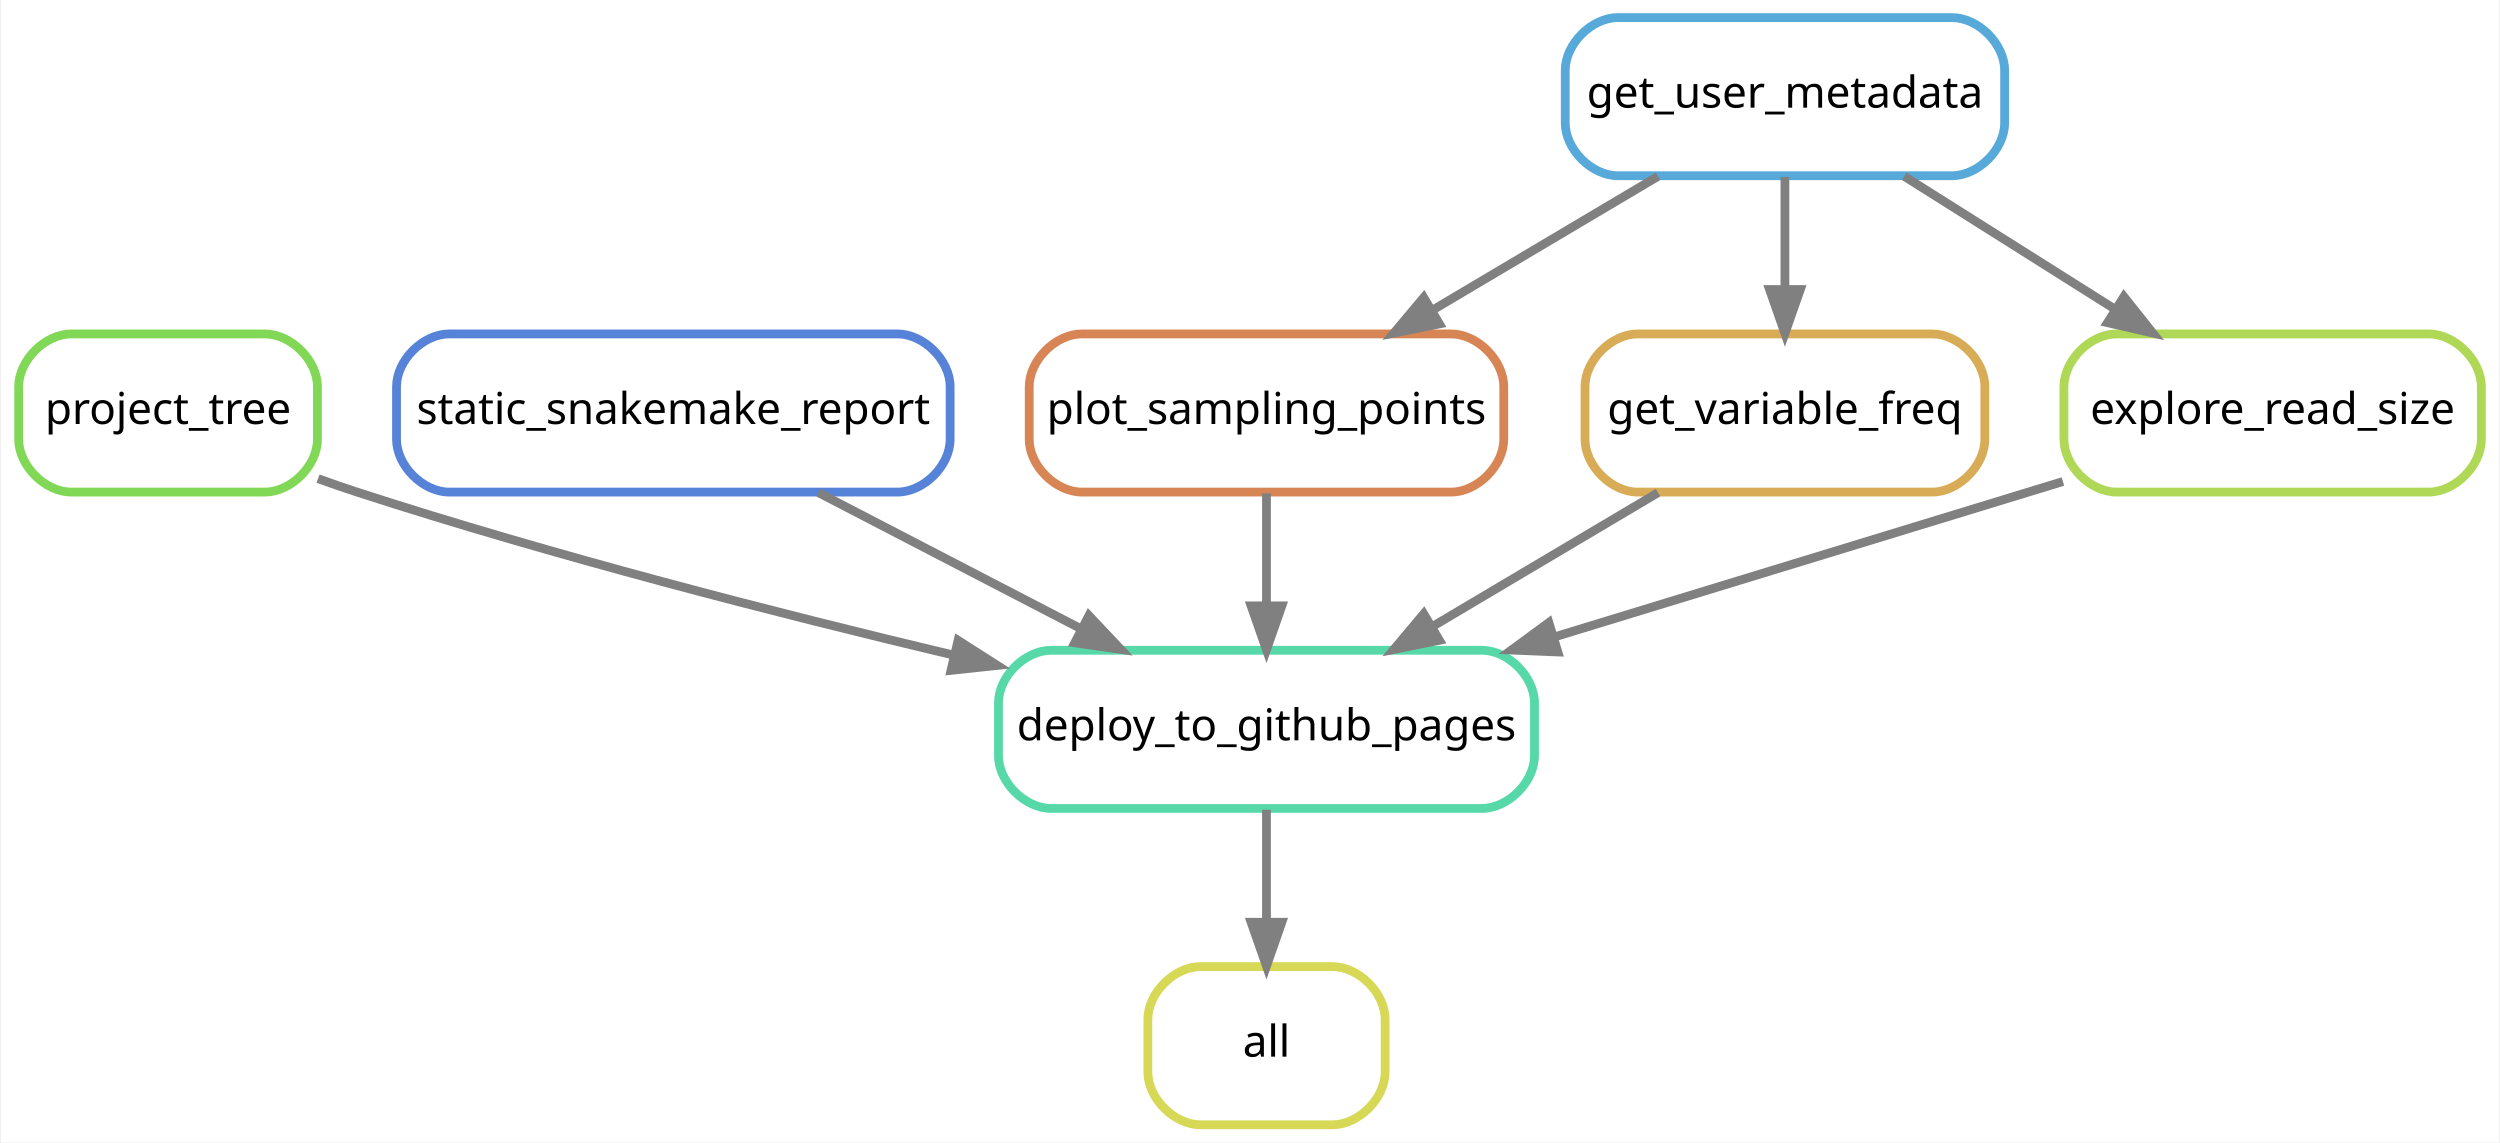
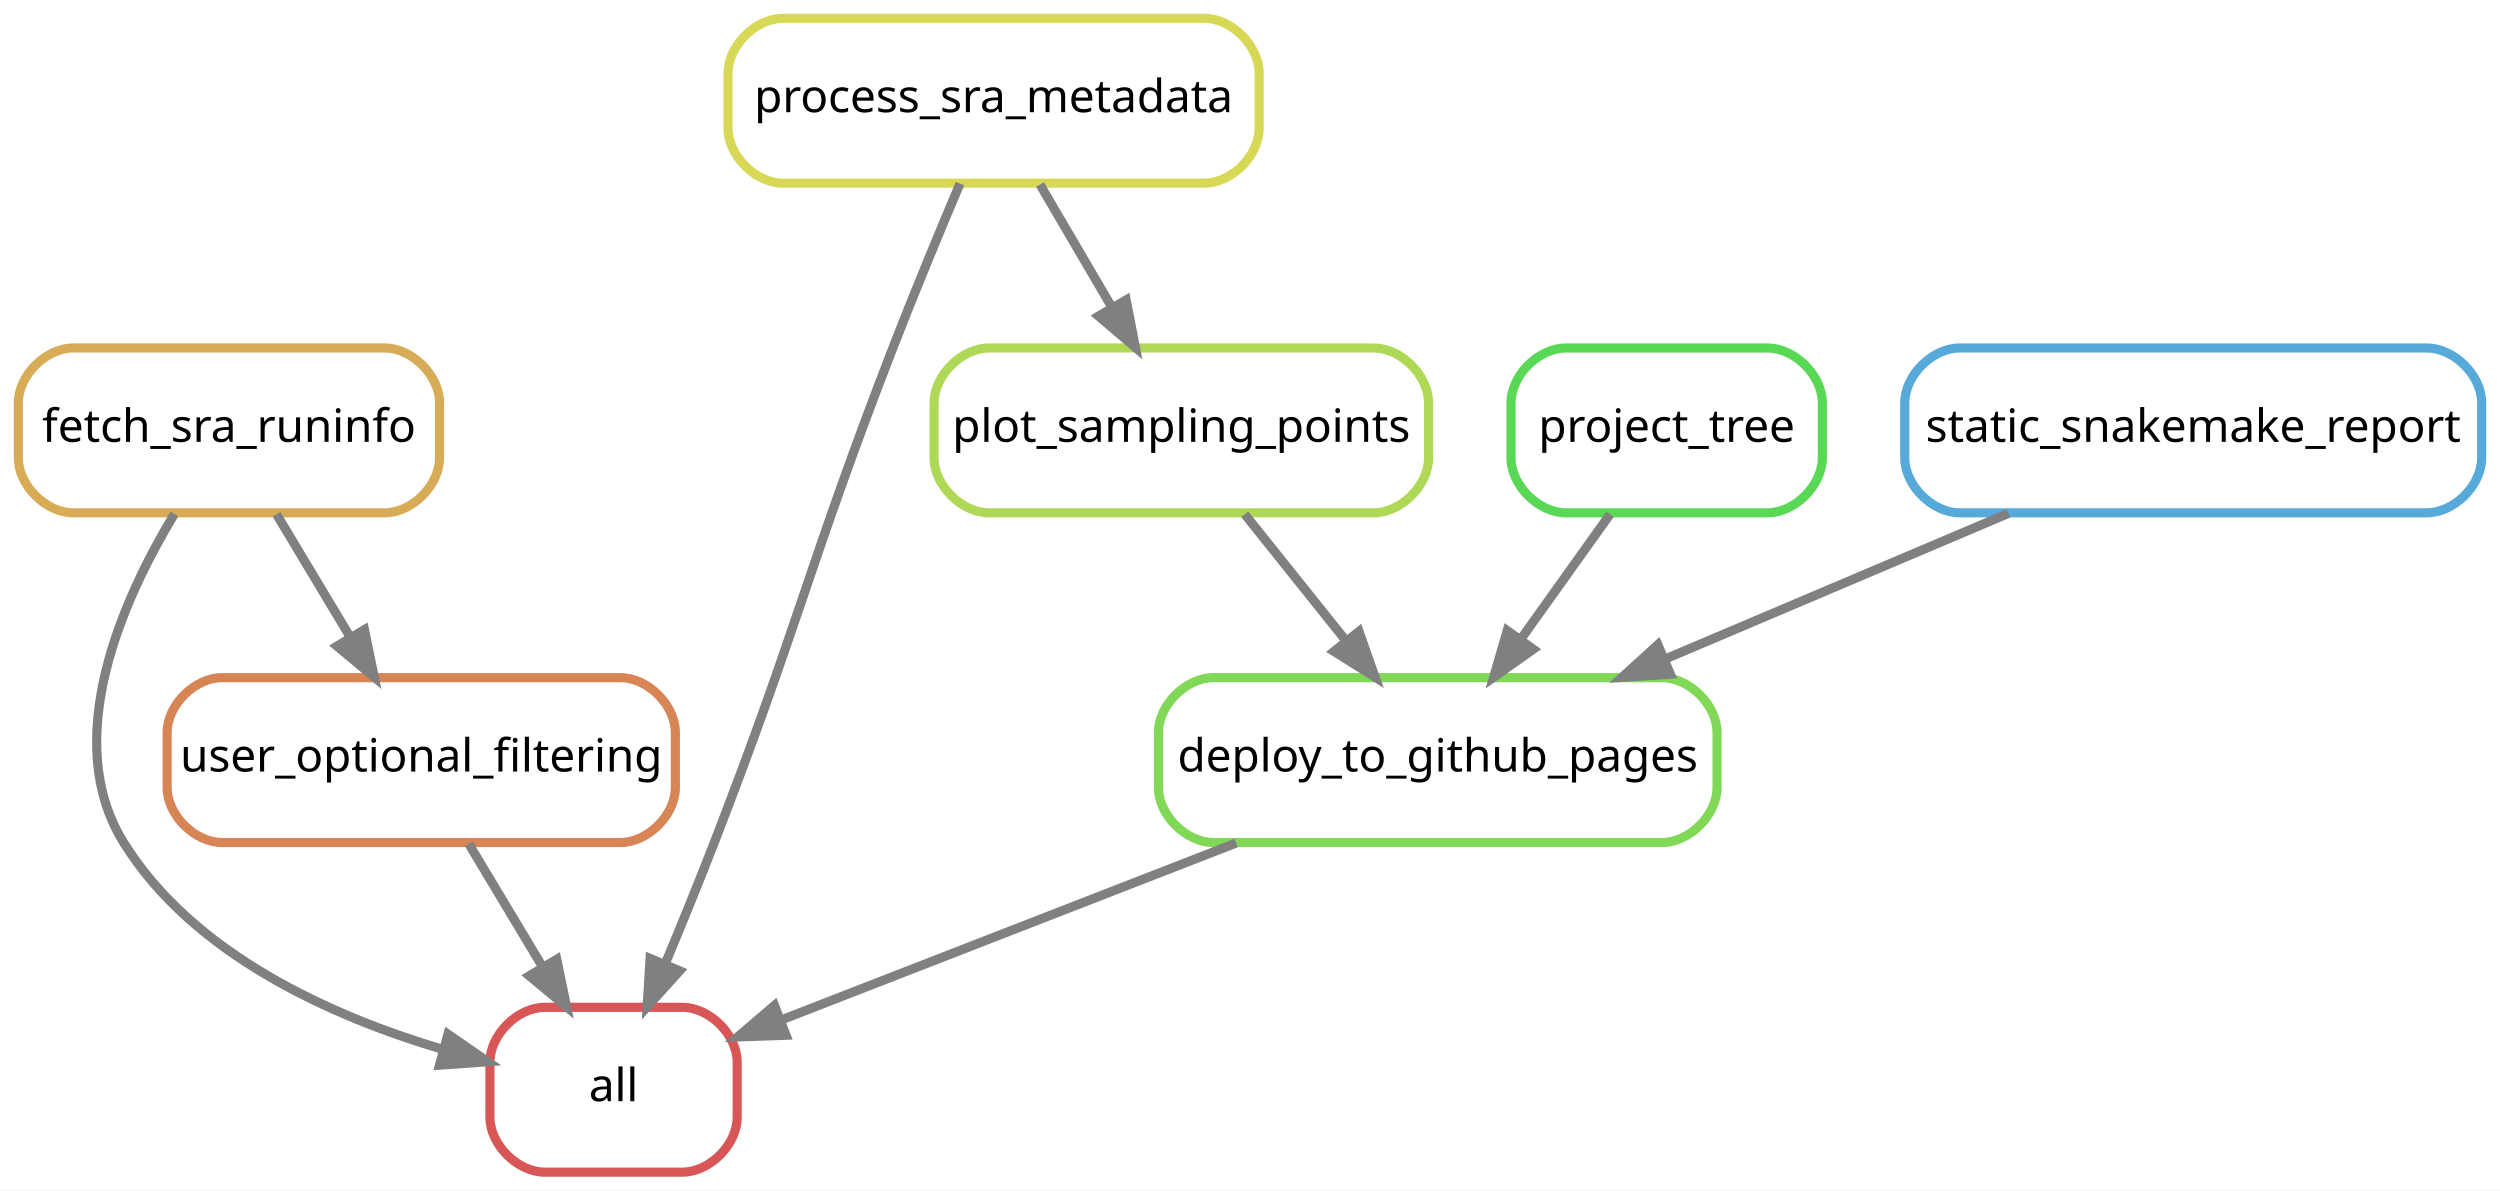
- <svg xmlns="http://www.w3.org/2000/svg" width="569pt" height="260pt" viewBox="0.00 0.00 568.50 260.00">
+ <svg xmlns="http://www.w3.org/2000/svg" width="546pt" height="260pt" viewBox="0.00 0.00 546.00 260.00">
  <g id="graph0" class="graph" transform="scale(1 1) rotate(0) translate(4 256)">
-     <polygon fill="white" stroke="none" points="-4,4 -4,-256 564.5,-256 564.5,4 -4,4" />
+     <polygon fill="white" stroke="none" points="-4,4 -4,-256 542,-256 542,4 -4,4" />
    <g id="node1" class="node">
-       <path fill="none" stroke="#d6d856" stroke-width="2" d="M299,-36C299,-36 269,-36 269,-36 263,-36 257,-30 257,-24 257,-24 257,-12 257,-12 257,-6 263,0 269,0 269,0 299,0 299,0 305,0 311,-6 311,-12 311,-12 311,-24 311,-24 311,-30 305,-36 299,-36" />
-       <text text-anchor="middle" x="284" y="-15.5" font-family="sans" font-size="10.00">all</text>
+       <path fill="none" stroke="#d85656" stroke-width="2" d="M145,-36C145,-36 115,-36 115,-36 109,-36 103,-30 103,-24 103,-24 103,-12 103,-12 103,-6 109,0 115,0 115,0 145,0 145,0 151,0 157,-6 157,-12 157,-12 157,-24 157,-24 157,-30 151,-36 145,-36" />
+       <text text-anchor="middle" x="130" y="-15.5" font-family="sans" font-size="10.00">all</text>
    </g>
    <g id="node2" class="node">
-       <path fill="none" stroke="#56d8a9" stroke-width="2" d="M333,-108C333,-108 235,-108 235,-108 229,-108 223,-102 223,-96 223,-96 223,-84 223,-84 223,-78 229,-72 235,-72 235,-72 333,-72 333,-72 339,-72 345,-78 345,-84 345,-84 345,-96 345,-96 345,-102 339,-108 333,-108" />
-       <text text-anchor="middle" x="284" y="-87.5" font-family="sans" font-size="10.00">deploy_to_github_pages</text>
+       <path fill="none" stroke="#d8ac56" stroke-width="2" d="M80,-180C80,-180 12,-180 12,-180 6,-180 0,-174 0,-168 0,-168 0,-156 0,-156 0,-150 6,-144 12,-144 12,-144 80,-144 80,-144 86,-144 92,-150 92,-156 92,-156 92,-168 92,-168 92,-174 86,-180 80,-180" />
+       <text text-anchor="middle" x="46" y="-159.5" font-family="sans" font-size="10.00">fetch_sra_runinfo</text>
+     </g>
+     <g id="edge4" class="edge">
+       <path fill="none" stroke="grey" stroke-width="2" d="M34.08,-143.74C22.68,-124.88 9.11,-94.37 23,-72 38.18,-47.54 68.38,-34.02 92.83,-26.77" />
+       <polygon fill="grey" stroke="grey" stroke-width="2" points="93.83,-30.13 102.56,-24.12 91.99,-23.37 93.83,-30.13" />
+     </g>
+     <g id="node3" class="node">
+       <path fill="none" stroke="#d88556" stroke-width="2" d="M131.5,-108C131.5,-108 44.5,-108 44.5,-108 38.5,-108 32.5,-102 32.5,-96 32.5,-96 32.5,-84 32.5,-84 32.5,-78 38.5,-72 44.5,-72 44.5,-72 131.5,-72 131.5,-72 137.5,-72 143.5,-78 143.5,-84 143.5,-84 143.5,-96 143.5,-96 143.5,-102 137.5,-108 131.5,-108" />
+       <text text-anchor="middle" x="88" y="-87.5" font-family="sans" font-size="10.00">user_optional_filtering</text>
+     </g>
+     <g id="edge5" class="edge">
+       <path fill="none" stroke="grey" stroke-width="2" d="M56.38,-143.7C61.26,-135.56 67.19,-125.69 72.58,-116.7" />
+       <polygon fill="grey" stroke="grey" stroke-width="2" points="75.59,-118.48 77.74,-108.1 69.59,-114.88 75.59,-118.48" />
+     </g>
+     <g id="edge2" class="edge">
+       <path fill="none" stroke="grey" stroke-width="2" d="M98.38,-71.7C103.26,-63.56 109.19,-53.69 114.58,-44.7" />
+       <polygon fill="grey" stroke="grey" stroke-width="2" points="117.59,-46.48 119.74,-36.1 111.59,-42.88 117.59,-46.48" />
+     </g>
+     <g id="node4" class="node">
+       <path fill="none" stroke="#d6d856" stroke-width="2" d="M259,-252C259,-252 167,-252 167,-252 161,-252 155,-246 155,-240 155,-240 155,-228 155,-228 155,-222 161,-216 167,-216 167,-216 259,-216 259,-216 265,-216 271,-222 271,-228 271,-228 271,-240 271,-240 271,-246 265,-252 259,-252" />
+       <text text-anchor="middle" x="213" y="-231.5" font-family="sans" font-size="10.00">process_sra_metadata</text>
+     </g>
+     <g id="edge3" class="edge">
+       <path fill="none" stroke="grey" stroke-width="2" d="M205.66,-215.9C201.28,-205.55 195.68,-192.07 191,-180 172.55,-132.42 170.45,-119.58 152,-72 148.63,-63.32 144.79,-53.92 141.27,-45.47" />
+       <polygon fill="grey" stroke="grey" stroke-width="2" points="144.44,-43.97 137.34,-36.1 137.98,-46.68 144.44,-43.97" />
+     </g>
+     <g id="node8" class="node">
+       <path fill="none" stroke="#afd856" stroke-width="2" d="M296,-180C296,-180 212,-180 212,-180 206,-180 200,-174 200,-168 200,-168 200,-156 200,-156 200,-150 206,-144 212,-144 212,-144 296,-144 296,-144 302,-144 308,-150 308,-156 308,-156 308,-168 308,-168 308,-174 302,-180 296,-180" />
+       <text text-anchor="middle" x="254" y="-159.5" font-family="sans" font-size="10.00">plot_sampling_points</text>
+     </g>
+     <g id="edge9" class="edge">
+       <path fill="none" stroke="grey" stroke-width="2" d="M223.13,-215.7C227.85,-207.64 233.56,-197.89 238.78,-188.98" />
+       <polygon fill="grey" stroke="grey" stroke-width="2" points="241.95,-190.5 243.98,-180.1 235.91,-186.96 241.95,-190.5" />
+     </g>
+     <g id="node5" class="node">
+       <path fill="none" stroke="#80d856" stroke-width="2" d="M359,-108C359,-108 261,-108 261,-108 255,-108 249,-102 249,-96 249,-96 249,-84 249,-84 249,-78 255,-72 261,-72 261,-72 359,-72 359,-72 365,-72 371,-78 371,-84 371,-84 371,-96 371,-96 371,-102 365,-108 359,-108" />
+       <text text-anchor="middle" x="310" y="-87.5" font-family="sans" font-size="10.00">deploy_to_github_pages</text>
    </g>
    <g id="edge1" class="edge">
-       <path fill="none" stroke="grey" stroke-width="2" d="M284,-71.7C284,-63.98 284,-54.71 284,-46.11" />
-       <polygon fill="grey" stroke="grey" stroke-width="2" points="287.5,-46.1 284,-36.1 280.5,-46.1 287.5,-46.1" />
+       <path fill="none" stroke="grey" stroke-width="2" d="M265.97,-71.88C235.52,-60.04 195.49,-44.47 166.75,-33.29" />
+       <polygon fill="grey" stroke="grey" stroke-width="2" points="167.68,-29.9 157.1,-29.54 165.15,-36.42 167.68,-29.9" />
    </g>
-     <g id="node3" class="node">
-       <path fill="none" stroke="#80d856" stroke-width="2" d="M56,-180C56,-180 12,-180 12,-180 6,-180 0,-174 0,-168 0,-168 0,-156 0,-156 0,-150 6,-144 12,-144 12,-144 56,-144 56,-144 62,-144 68,-150 68,-156 68,-156 68,-168 68,-168 68,-174 62,-180 56,-180" />
-       <text text-anchor="middle" x="34" y="-159.5" font-family="sans" font-size="10.00">project_tree</text>
+     <g id="node6" class="node">
+       <path fill="none" stroke="#59d856" stroke-width="2" d="M382,-180C382,-180 338,-180 338,-180 332,-180 326,-174 326,-168 326,-168 326,-156 326,-156 326,-150 332,-144 338,-144 338,-144 382,-144 382,-144 388,-144 394,-150 394,-156 394,-156 394,-168 394,-168 394,-174 388,-180 382,-180" />
+       <text text-anchor="middle" x="360" y="-159.5" font-family="sans" font-size="10.00">project_tree</text>
    </g>
-     <g id="edge4" class="edge">
-       <path fill="none" stroke="grey" stroke-width="2" d="M68.13,-147.06C71.11,-145.98 74.1,-144.94 77,-144 121.57,-129.55 172.54,-116.46 212.76,-106.9" />
-       <polygon fill="grey" stroke="grey" stroke-width="2" points="213.81,-110.25 222.74,-104.55 212.2,-103.43 213.81,-110.25" />
+     <g id="edge8" class="edge">
+       <path fill="none" stroke="grey" stroke-width="2" d="M347.64,-143.7C341.77,-135.47 334.63,-125.48 328.16,-116.42" />
+       <polygon fill="grey" stroke="grey" stroke-width="2" points="330.88,-114.21 322.22,-108.1 325.18,-118.28 330.88,-114.21" />
    </g>
-     <g id="node4" class="node">
-       <path fill="none" stroke="#5682d8" stroke-width="2" d="M200,-180C200,-180 98,-180 98,-180 92,-180 86,-174 86,-168 86,-168 86,-156 86,-156 86,-150 92,-144 98,-144 98,-144 200,-144 200,-144 206,-144 212,-150 212,-156 212,-156 212,-168 212,-168 212,-174 206,-180 200,-180" />
-       <text text-anchor="middle" x="149" y="-159.5" font-family="sans" font-size="10.00">static_snakemake_report</text>
+     <g id="node7" class="node">
+       <path fill="none" stroke="#56a9d8" stroke-width="2" d="M526,-180C526,-180 424,-180 424,-180 418,-180 412,-174 412,-168 412,-168 412,-156 412,-156 412,-150 418,-144 424,-144 424,-144 526,-144 526,-144 532,-144 538,-150 538,-156 538,-156 538,-168 538,-168 538,-174 532,-180 526,-180" />
+       <text text-anchor="middle" x="475" y="-159.5" font-family="sans" font-size="10.00">static_snakemake_report</text>
    </g>
    <g id="edge6" class="edge">
-       <path fill="none" stroke="grey" stroke-width="2" d="M182.02,-143.88C200.08,-134.51 222.65,-122.81 241.95,-112.8" />
-       <polygon fill="grey" stroke="grey" stroke-width="2" points="243.58,-115.9 250.85,-108.19 240.36,-109.69 243.58,-115.9" />
-     </g>
-     <g id="node5" class="node">
-       <path fill="none" stroke="#d88556" stroke-width="2" d="M326,-180C326,-180 242,-180 242,-180 236,-180 230,-174 230,-168 230,-168 230,-156 230,-156 230,-150 236,-144 242,-144 242,-144 326,-144 326,-144 332,-144 338,-150 338,-156 338,-156 338,-168 338,-168 338,-174 332,-180 326,-180" />
-       <text text-anchor="middle" x="284" y="-159.5" font-family="sans" font-size="10.00">plot_sampling_points</text>
-     </g>
-     <g id="edge2" class="edge">
-       <path fill="none" stroke="grey" stroke-width="2" d="M284,-143.7C284,-135.98 284,-126.71 284,-118.11" />
-       <polygon fill="grey" stroke="grey" stroke-width="2" points="287.5,-118.1 284,-108.1 280.5,-118.1 287.5,-118.1" />
-     </g>
-     <g id="node6" class="node">
-       <path fill="none" stroke="#56a9d8" stroke-width="2" d="M440,-252C440,-252 364,-252 364,-252 358,-252 352,-246 352,-240 352,-240 352,-228 352,-228 352,-222 358,-216 364,-216 364,-216 440,-216 440,-216 446,-216 452,-222 452,-228 452,-228 452,-240 452,-240 452,-246 446,-252 440,-252" />
-       <text text-anchor="middle" x="402" y="-231.5" font-family="sans" font-size="10.00">get_user_metadata</text>
+       <path fill="none" stroke="grey" stroke-width="2" d="M434.64,-143.88C411.98,-134.26 383.53,-122.19 359.53,-112.01" />
+       <polygon fill="grey" stroke="grey" stroke-width="2" points="360.81,-108.75 350.23,-108.07 358.07,-115.2 360.81,-108.75" />
    </g>
    <g id="edge7" class="edge">
-       <path fill="none" stroke="grey" stroke-width="2" d="M373.13,-215.88C357.71,-206.72 338.52,-195.34 321.9,-185.48" />
-       <polygon fill="grey" stroke="grey" stroke-width="2" points="323.36,-182.28 312.98,-180.19 319.79,-188.3 323.36,-182.28" />
-     </g>
-     <g id="node7" class="node">
-       <path fill="none" stroke="#d8ac56" stroke-width="2" d="M435.5,-180C435.5,-180 368.5,-180 368.5,-180 362.5,-180 356.5,-174 356.5,-168 356.5,-168 356.5,-156 356.5,-156 356.5,-150 362.5,-144 368.5,-144 368.5,-144 435.5,-144 435.5,-144 441.5,-144 447.5,-150 447.5,-156 447.5,-156 447.5,-168 447.5,-168 447.5,-174 441.5,-180 435.5,-180" />
-       <text text-anchor="middle" x="402" y="-159.5" font-family="sans" font-size="10.00">get_variable_freq</text>
-     </g>
-     <g id="edge8" class="edge">
-       <path fill="none" stroke="grey" stroke-width="2" d="M402,-215.7C402,-207.98 402,-198.71 402,-190.11" />
-       <polygon fill="grey" stroke="grey" stroke-width="2" points="405.5,-190.1 402,-180.1 398.5,-190.1 405.5,-190.1" />
-     </g>
-     <g id="node8" class="node">
-       <path fill="none" stroke="#afd856" stroke-width="2" d="M548.5,-180C548.5,-180 477.5,-180 477.5,-180 471.5,-180 465.5,-174 465.5,-168 465.5,-168 465.5,-156 465.5,-156 465.5,-150 471.5,-144 477.5,-144 477.5,-144 548.5,-144 548.5,-144 554.5,-144 560.5,-150 560.5,-156 560.5,-156 560.5,-168 560.5,-168 560.5,-174 554.5,-180 548.5,-180" />
-       <text text-anchor="middle" x="513" y="-159.5" font-family="sans" font-size="10.00">explore_read_size</text>
-     </g>
-     <g id="edge9" class="edge">
-       <path fill="none" stroke="grey" stroke-width="2" d="M429.15,-215.88C443.53,-206.81 461.38,-195.55 476.91,-185.76" />
-       <polygon fill="grey" stroke="grey" stroke-width="2" points="479.15,-188.48 485.74,-180.19 475.42,-182.56 479.15,-188.48" />
-     </g>
-     <g id="edge3" class="edge">
-       <path fill="none" stroke="grey" stroke-width="2" d="M373.13,-143.88C357.71,-134.72 338.52,-123.34 321.9,-113.48" />
-       <polygon fill="grey" stroke="grey" stroke-width="2" points="323.36,-110.28 312.98,-108.19 319.79,-116.3 323.36,-110.28" />
-     </g>
-     <g id="edge5" class="edge">
-       <path fill="none" stroke="grey" stroke-width="2" d="M465.27,-146.41C431.7,-136.15 386.36,-122.29 349.42,-111" />
-       <polygon fill="grey" stroke="grey" stroke-width="2" points="350.32,-107.61 339.73,-108.04 348.27,-114.31 350.32,-107.61" />
+       <path fill="none" stroke="grey" stroke-width="2" d="M267.84,-143.7C274.49,-135.39 282.58,-125.28 289.89,-116.14" />
+       <polygon fill="grey" stroke="grey" stroke-width="2" points="292.8,-118.1 296.32,-108.1 287.34,-113.73 292.8,-118.1" />
    </g>
  </g>
</svg>
